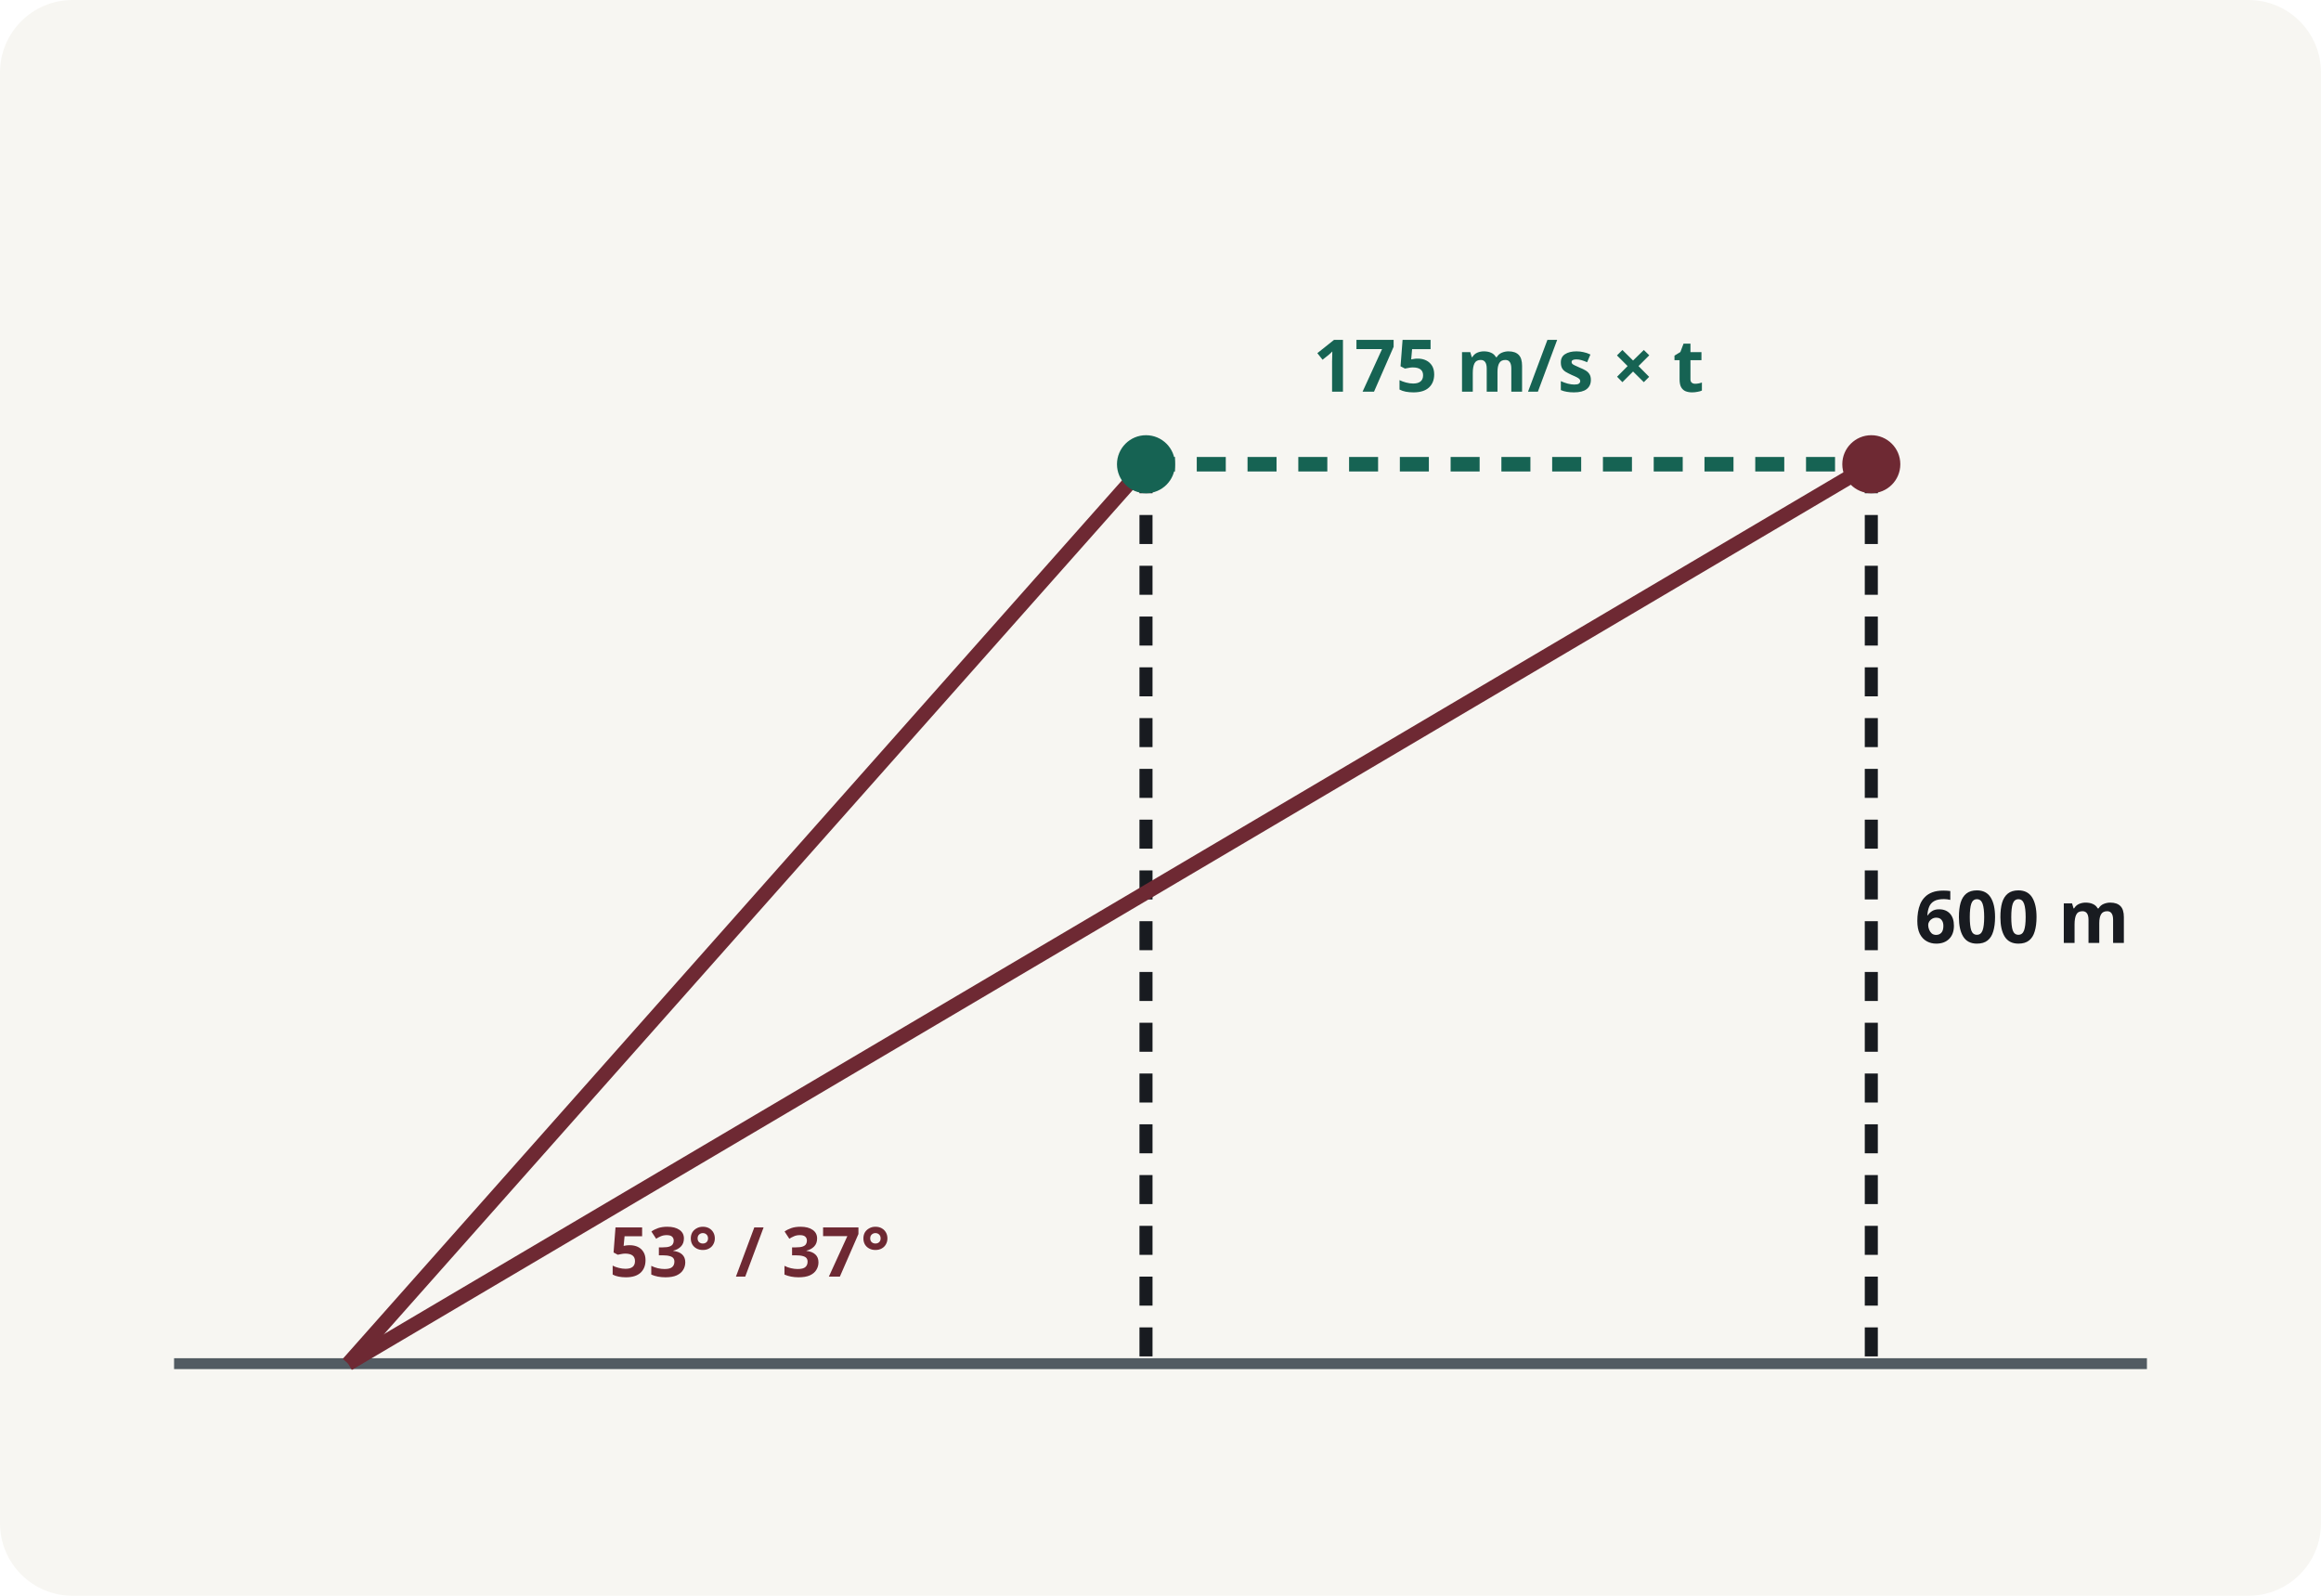
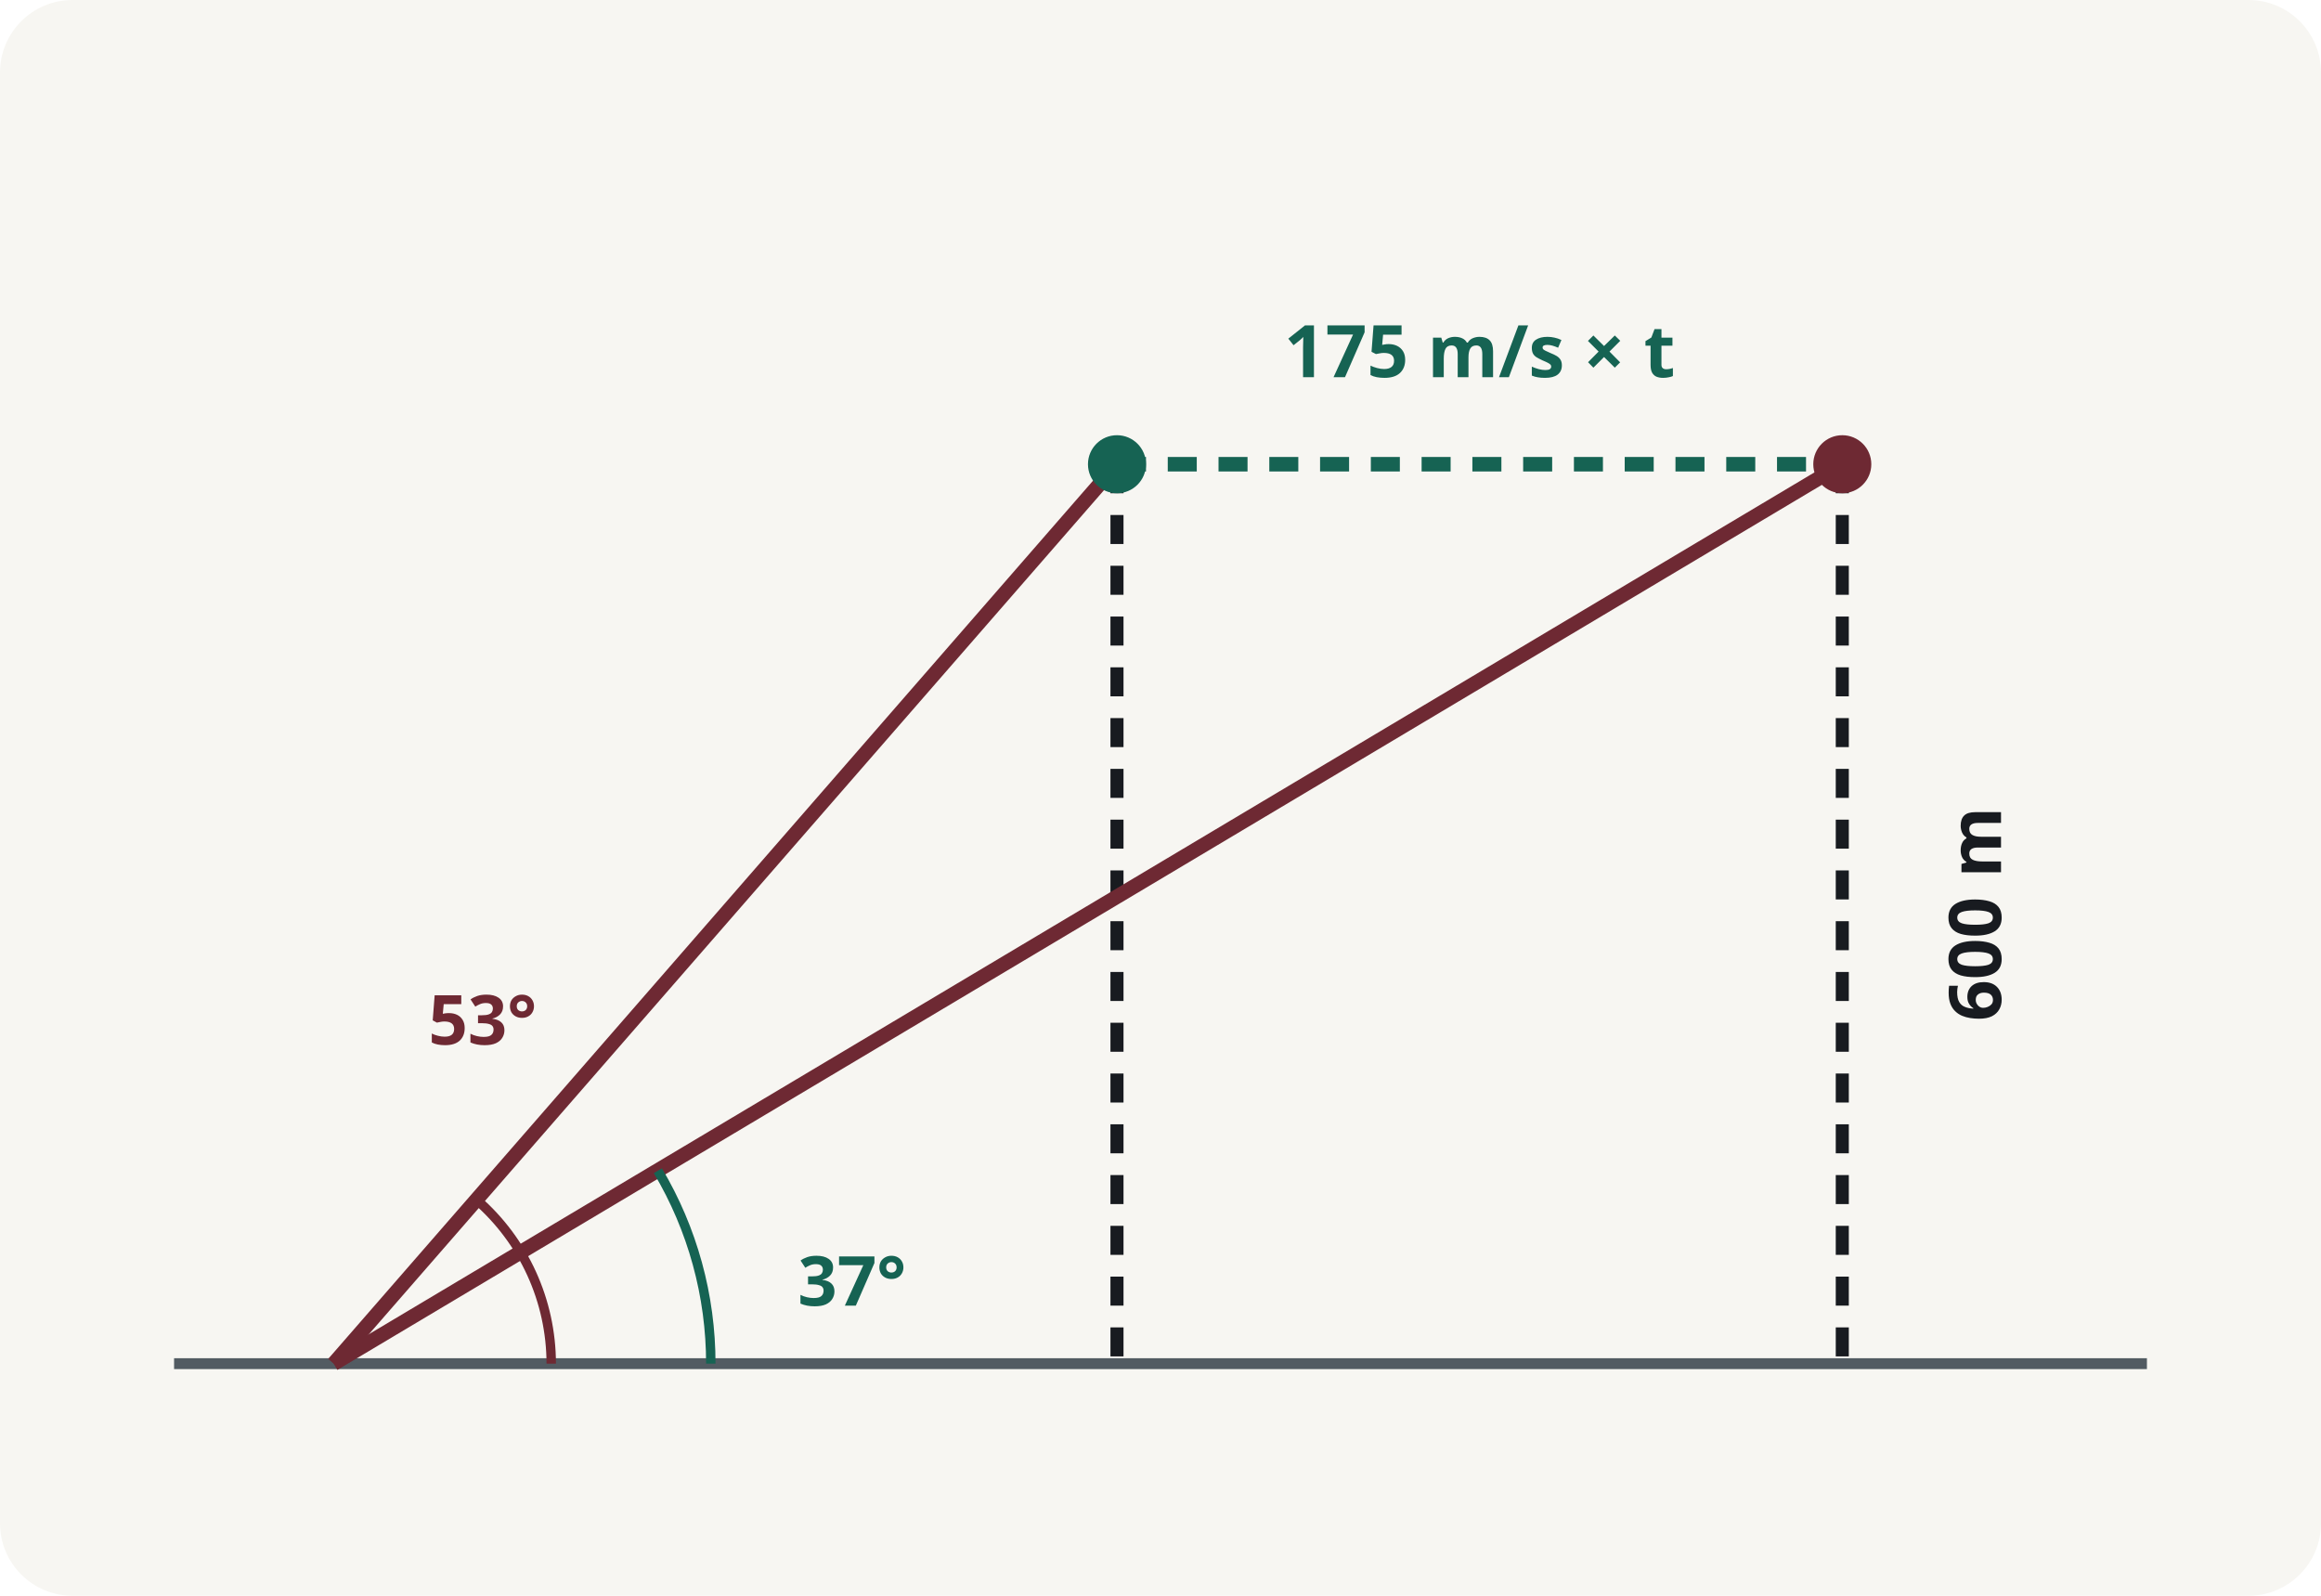
<svg xmlns="http://www.w3.org/2000/svg" viewBox="0 0 320 220" role="img" aria-labelledby="t desc">
+   <style>text{paint-order:stroke;stroke:#F7F6F2;stroke-width:3px;stroke-linejoin:round;}</style>
  <rect width="320" height="220" rx="10" fill="#F7F6F2" />
  <line x1="24" y1="188" x2="296" y2="188" stroke="#525B62" stroke-width="1.5" />
-   <line x1="158" y1="64" x2="258" y2="64" stroke="#166353" stroke-width="2" stroke-dasharray="4 3" />
-   <line x1="158" y1="64" x2="158" y2="188" stroke="#181B20" stroke-width="1.8" stroke-dasharray="4 3" />
-   <line x1="258" y1="64" x2="258" y2="188" stroke="#181B20" stroke-width="1.8" stroke-dasharray="4 3" />
-   <line x1="48" y1="188" x2="258" y2="64" stroke="#6E2933" stroke-width="2" />
-   <line x1="48" y1="188" x2="158" y2="64" stroke="#6E2933" stroke-width="2" />
-   <circle cx="258" cy="64" r="4" fill="#6E2933" />
-   <circle cx="158" cy="64" r="4" fill="#166353" />
-   <text x="84" y="176" font-family="system-ui,sans-serif" font-size="9.5" font-weight="700" fill="#6E2933">53° / 37°</text>
-   <text x="264" y="130" font-family="system-ui,sans-serif" font-size="10" font-weight="700" fill="#181B20">600 m</text>
-   <text x="208" y="54" font-family="system-ui,sans-serif" font-size="10" font-weight="700" text-anchor="middle" fill="#166353">175 m/s × t</text>
+   <line x1="154" y1="64" x2="254" y2="64" stroke="#166353" stroke-width="2" stroke-dasharray="4 3" />
+   <line x1="154" y1="64" x2="154" y2="188" stroke="#181B20" stroke-width="1.8" stroke-dasharray="4 3" />
+   <line x1="254" y1="64" x2="254" y2="188" stroke="#181B20" stroke-width="1.8" stroke-dasharray="4 3" />
+   <line x1="46" y1="188" x2="254" y2="64" stroke="#6E2933" stroke-width="2" />
+   <line x1="46" y1="188" x2="154" y2="64" stroke="#6E2933" stroke-width="2" />
+   <circle cx="254" cy="64" r="4" fill="#6E2933" />
+   <circle cx="154" cy="64" r="4" fill="#166353" />
+   <path d="M76.0,188.0 A30,30 0 0,0 65.7,165.4" fill="none" stroke="#6E2933" stroke-width="1.3" />
+   <path d="M98.0,188.0 A52,52 0 0,0 90.7,161.4" fill="none" stroke="#166353" stroke-width="1.3" />
+   <text x="74" y="144" font-family="system-ui,sans-serif" font-size="9.5" font-weight="700" text-anchor="end" fill="#6E2933">53°</text>
+   <text x="110" y="180" font-family="system-ui,sans-serif" font-size="9.5" font-weight="700" text-anchor="start" fill="#166353">37°</text>
+   <text x="272" y="126" transform="rotate(-90 272 126)" font-family="system-ui,sans-serif" font-size="10" font-weight="700" text-anchor="middle" dominant-baseline="central" fill="#181B20">600 m</text>
+   <text x="204" y="52" font-family="system-ui,sans-serif" font-size="10" font-weight="700" text-anchor="middle" fill="#166353">175 m/s × t</text>
</svg>
